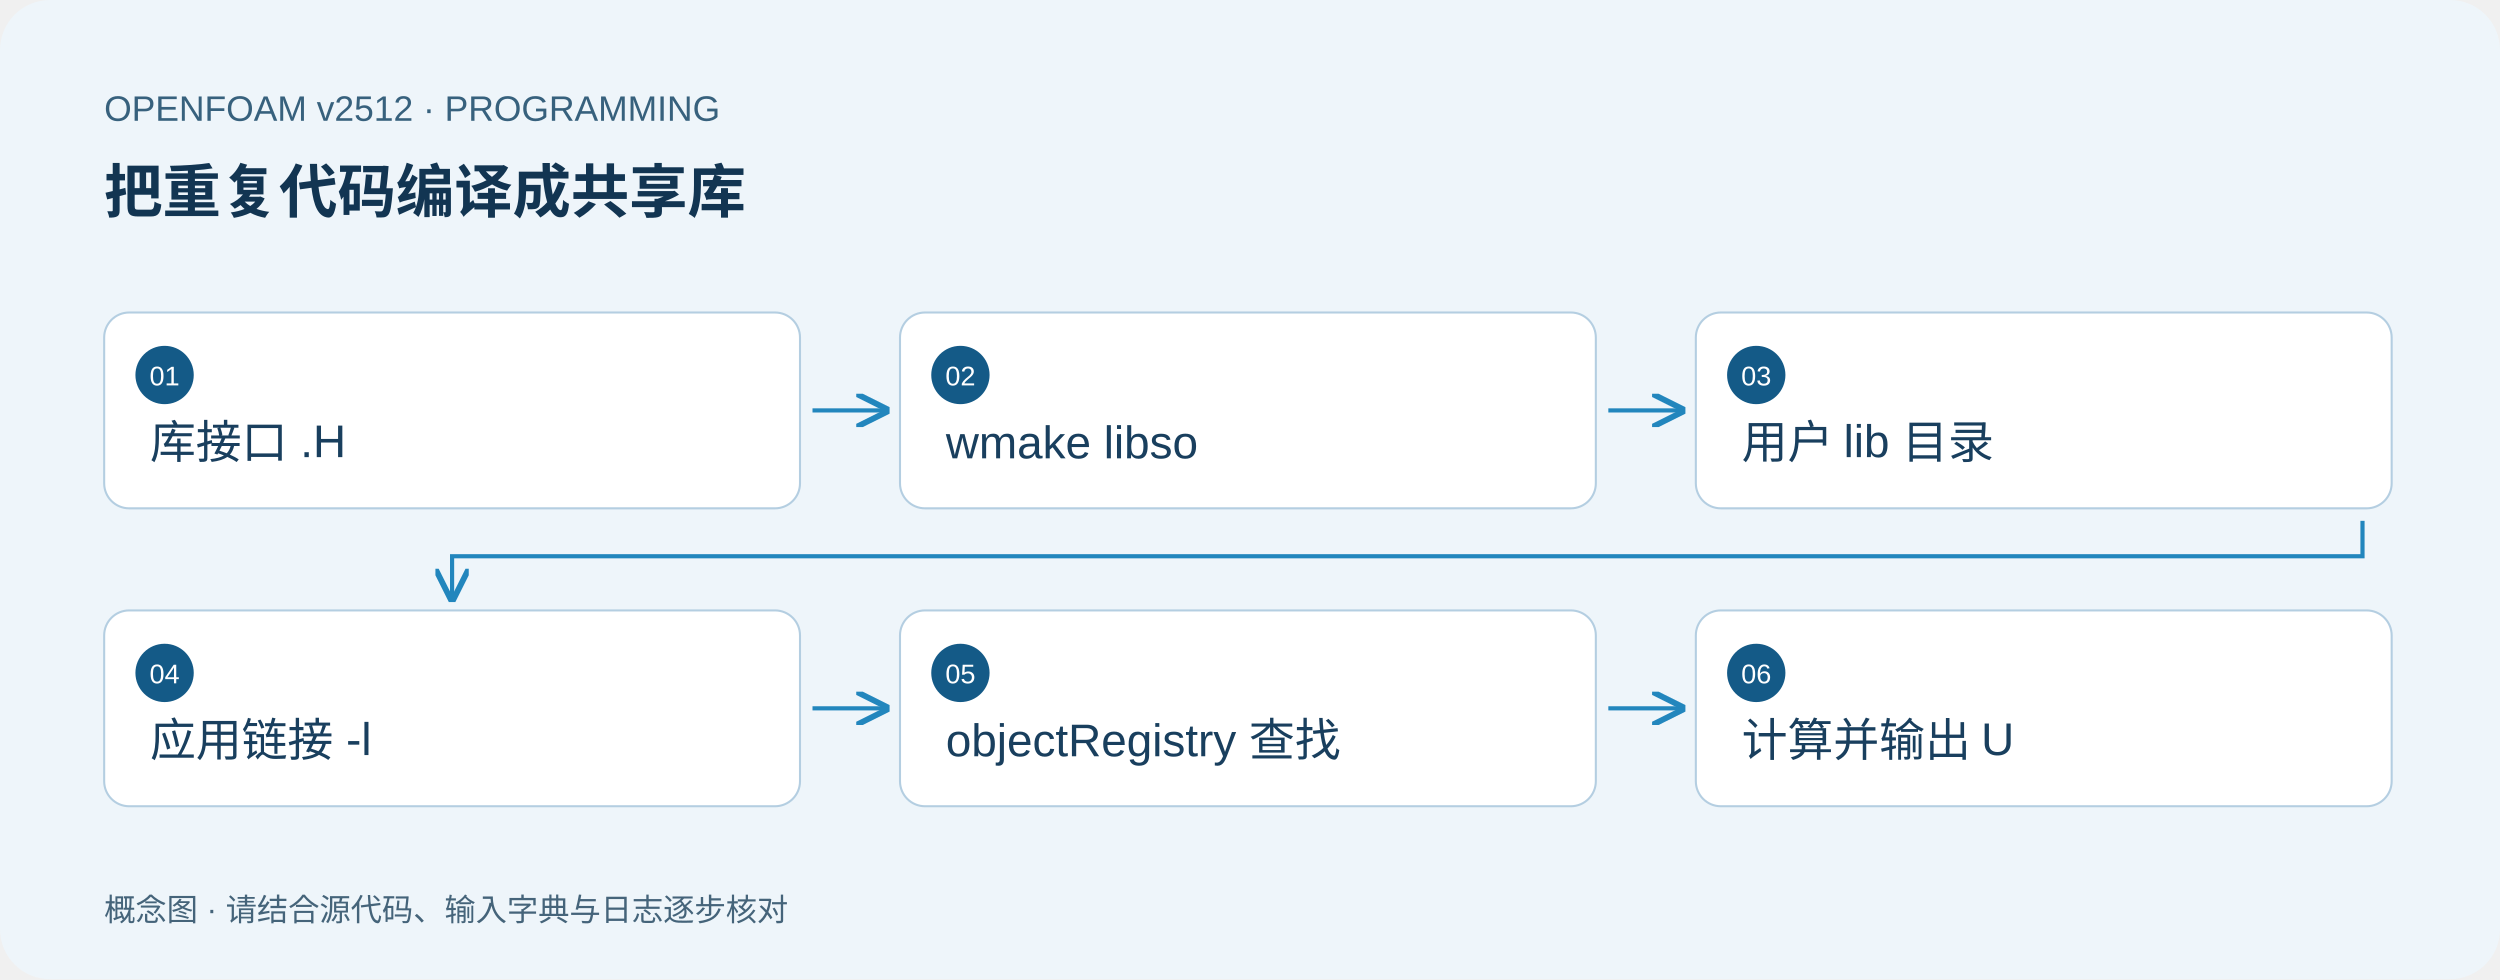
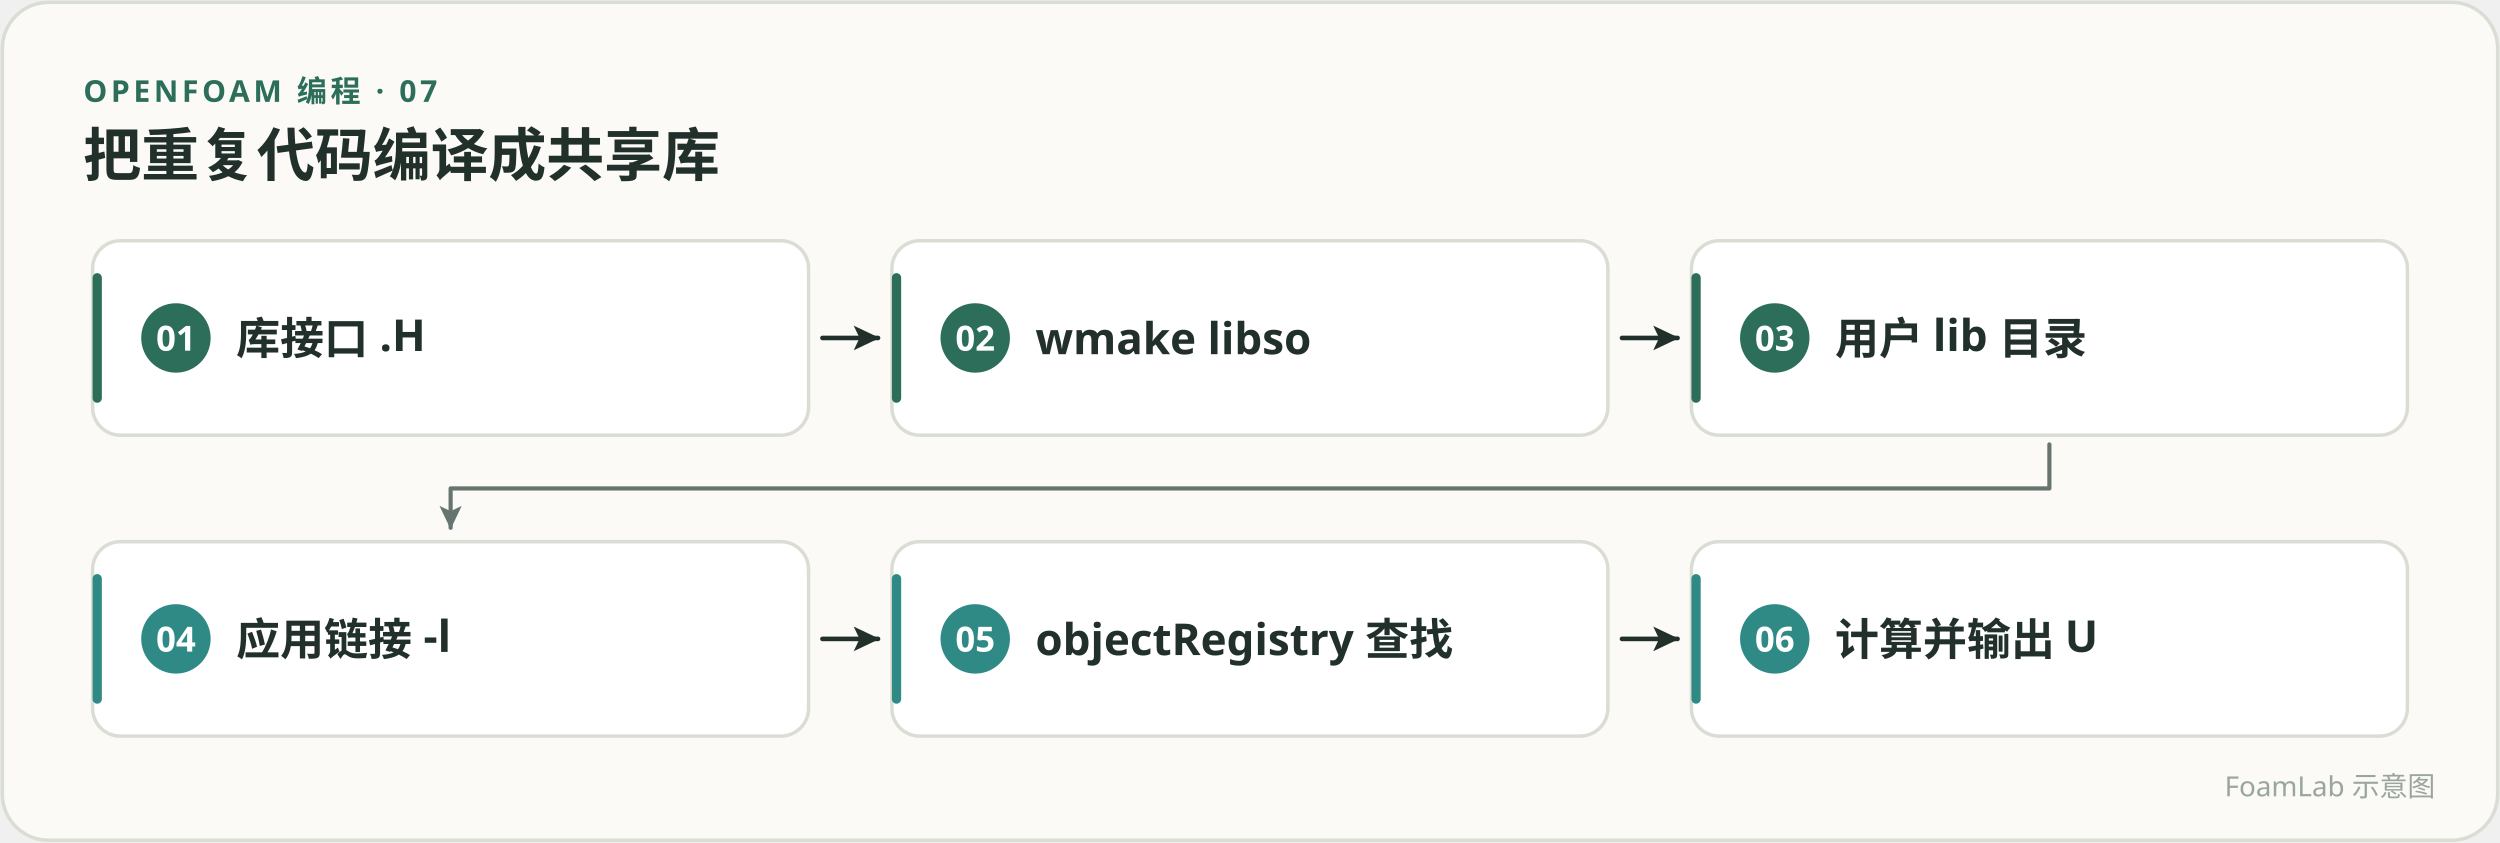
- <svg xmlns="http://www.w3.org/2000/svg" width="1200" height="470" viewBox="0 0 1200 470" role="img" aria-labelledby="title desc">
+ <svg xmlns="http://www.w3.org/2000/svg" width="1080" height="364" viewBox="0 0 1080 364" role="img" aria-label="把重复代码编译成共享库">
  <defs>
-     <marker id="a" markerWidth="8" markerHeight="8" refX="7" refY="4" orient="auto">
-       <path d="M0,0 L8,4 L0,8" fill="none" stroke="#2286bd" stroke-width="1.4" />
+     <marker id="a-ink" viewBox="0 0 10 10" refX="8.5" refY="5" markerWidth="7" markerHeight="7" orient="auto-start-reverse">
+       <path d="M1 1.2 9 5 1 8.8 2.8 5z" fill="#22302c" />
    </marker>
+     <marker id="a-green" viewBox="0 0 10 10" refX="8.5" refY="5" markerWidth="7" markerHeight="7" orient="auto-start-reverse">
+       <path d="M1 1.2 9 5 1 8.8 2.8 5z" fill="#2c6e5a" />
+     </marker>
+     <marker id="a-teal" viewBox="0 0 10 10" refX="8.5" refY="5" markerWidth="7" markerHeight="7" orient="auto-start-reverse">
+       <path d="M1 1.2 9 5 1 8.8 2.8 5z" fill="#2f8a86" />
+     </marker>
+     <marker id="a-muted" viewBox="0 0 10 10" refX="8.5" refY="5" markerWidth="7" markerHeight="7" orient="auto-start-reverse">
+       <path d="M1 1.2 9 5 1 8.8 2.8 5z" fill="#66756f" />
+     </marker>
+     <marker id="a-amber" viewBox="0 0 10 10" refX="8.5" refY="5" markerWidth="7" markerHeight="7" orient="auto-start-reverse">
+       <path d="M1 1.2 9 5 1 8.8 2.8 5z" fill="#c98a2b" />
+     </marker>
+     <marker id="a-red" viewBox="0 0 10 10" refX="8.5" refY="5" markerWidth="7" markerHeight="7" orient="auto-start-reverse">
+       <path d="M1 1.2 9 5 1 8.8 2.8 5z" fill="#c8553d" />
+     </marker>
+     <marker id="a-blue" viewBox="0 0 10 10" refX="8.5" refY="5" markerWidth="7" markerHeight="7" orient="auto-start-reverse">
+       <path d="M1 1.2 9 5 1 8.8 2.8 5z" fill="#3b78b5" />
+     </marker>
+     <pattern id="hatch" width="8" height="8" patternUnits="userSpaceOnUse" patternTransform="rotate(45)">
+       <path d="M0 0v8" stroke="#66756f" stroke-width="1.6" />
+     </pattern>
  </defs>
-   <rect width="1200" height="470" rx="24" fill="#eef5fa" />
-   <text x="50" y="58" font-family="Arial,sans-serif" font-size="17" fill="#37617d">OPENFOAM v2512 · PROGRAMMING</text>
-   <text x="50" y="102" font-family="Arial,Microsoft YaHei,sans-serif" font-size="28" font-weight="700" fill="#123552">把重复代码编译成共享库</text>
-   <rect x="50" y="150" width="334" height="94" rx="12" fill="white" stroke="#b4cee1" />
-   <circle cx="79" cy="180" r="14" fill="#145a87" />
-   <text x="79" y="185" text-anchor="middle" fill="white" font-size="13" font-family="Arial">01</text>
-   <text x="72" y="220" font-family="Arial,Microsoft YaHei,sans-serif" font-size="22" fill="#193f5e">库接口 .H</text>
-   <path d="M390,197 H425" stroke="#2286bd" stroke-width="2" fill="none" marker-end="url(#a)" />
-   <rect x="432" y="150" width="334" height="94" rx="12" fill="white" stroke="#b4cee1" />
-   <circle cx="461" cy="180" r="14" fill="#145a87" />
-   <text x="461" y="185" text-anchor="middle" fill="white" font-size="13" font-family="Arial">02</text>
-   <text x="454" y="220" font-family="Arial,Microsoft YaHei,sans-serif" font-size="22" fill="#193f5e">wmake libso</text>
-   <path d="M772,197 H807" stroke="#2286bd" stroke-width="2" fill="none" marker-end="url(#a)" />
-   <rect x="814" y="150" width="334" height="94" rx="12" fill="white" stroke="#b4cee1" />
-   <circle cx="843" cy="180" r="14" fill="#145a87" />
-   <text x="843" y="185" text-anchor="middle" fill="white" font-size="13" font-family="Arial">03</text>
-   <text x="836" y="220" font-family="Arial,Microsoft YaHei,sans-serif" font-size="22" fill="#193f5e">用户 lib 目录</text>
-   <rect x="50" y="293" width="334" height="94" rx="12" fill="white" stroke="#b4cee1" />
-   <circle cx="79" cy="323" r="14" fill="#145a87" />
-   <text x="79" y="328" text-anchor="middle" fill="white" font-size="13" font-family="Arial">04</text>
-   <text x="72" y="363" font-family="Arial,Microsoft YaHei,sans-serif" font-size="22" fill="#193f5e">应用链接 -l</text>
-   <path d="M390,340 H425" stroke="#2286bd" stroke-width="2" fill="none" marker-end="url(#a)" />
-   <rect x="432" y="293" width="334" height="94" rx="12" fill="white" stroke="#b4cee1" />
-   <circle cx="461" cy="323" r="14" fill="#145a87" />
-   <text x="461" y="328" text-anchor="middle" fill="white" font-size="13" font-family="Arial">05</text>
-   <text x="454" y="363" font-family="Arial,Microsoft YaHei,sans-serif" font-size="22" fill="#193f5e">objectRegistry 查找</text>
-   <path d="M772,340 H807" stroke="#2286bd" stroke-width="2" fill="none" marker-end="url(#a)" />
-   <rect x="814" y="293" width="334" height="94" rx="12" fill="white" stroke="#b4cee1" />
-   <circle cx="843" cy="323" r="14" fill="#145a87" />
-   <text x="843" y="328" text-anchor="middle" fill="white" font-size="13" font-family="Arial">06</text>
-   <text x="836" y="363" font-family="Arial,Microsoft YaHei,sans-serif" font-size="22" fill="#193f5e">计算并输出 U</text>
-   <path d="M1134,250 V267 H217 V287" fill="none" stroke="#2286bd" stroke-width="2" marker-end="url(#a)" />
-   <text x="50" y="442" font-family="Arial,Microsoft YaHei,sans-serif" font-size="15" fill="#45647a">概念图 · 请结合源代码、输入字典与日志逐步核对</text>
+   <style>text{font-family:'Noto Sans SC','PingFang SC','Microsoft YaHei','Source Han Sans SC',sans-serif;fill:#22302c}.t{font-size:19px}.tb{font-size:19px;font-weight:700}.s{font-size:16px;fill:#66756f}
+ .h{font-size:25px;font-weight:700}.k{font-size:13px;fill:#2c6e5a;font-weight:700;letter-spacing:.12em}.m{font-family:'Cascadia Code','JetBrains Mono',Consolas,'DejaVu Sans Mono',monospace;font-size:16px}.mb{font-family:'Cascadia Code','JetBrains Mono',Consolas,'DejaVu Sans Mono',monospace;font-size:17px;font-weight:700}
+ .tag{font-size:12px;fill:#9aa59f}.c{text-anchor:middle}.e{text-anchor:end}.w{fill:#fff}</style>
+   <rect x="1" y="1" width="1078" height="362" rx="20" fill="#fbfaf6" stroke="#d9ddd3" stroke-width="1.5" />
+   <text x="36.0" y="44.0" class="k">OPENFOAM 编程 · 07</text>
+   <text x="36.0" y="76.0" class="h">把重复代码编译成共享库</text>
+   <rect x="40.0" y="104.0" width="309.3" height="84.0" rx="12" fill="#ffffff" stroke="#d9ddd3" stroke-width="1.5" />
+   <rect x="40.0" y="118.0" width="4" height="56.0" rx="2" fill="#2c6e5a" />
+   <circle cx="76.0" cy="146.0" r="15" fill="#2c6e5a" stroke="none" stroke-width="0" />
+   <text x="76.0" y="151.5" class="tb w" text-anchor="middle" style="font-size:15px;fill:#fff">01</text>
+   <text x="102.0" y="153.0" class="tb">库接口 .H</text>
+   <line x1="355.3" y1="146.0" x2="379.3" y2="146.0" stroke="#22302c" stroke-width="2" stroke-linecap="round" marker-end="url(#a-ink)" />
+   <rect x="385.3" y="104.0" width="309.3" height="84.0" rx="12" fill="#ffffff" stroke="#d9ddd3" stroke-width="1.5" />
+   <rect x="385.3" y="118.0" width="4" height="56.0" rx="2" fill="#2c6e5a" />
+   <circle cx="421.3" cy="146.0" r="15" fill="#2c6e5a" stroke="none" stroke-width="0" />
+   <text x="421.3" y="151.5" class="tb w" text-anchor="middle" style="font-size:15px;fill:#fff">02</text>
+   <text x="447.3" y="153.0" class="tb">wmake libso</text>
+   <line x1="700.7" y1="146.0" x2="724.7" y2="146.0" stroke="#22302c" stroke-width="2" stroke-linecap="round" marker-end="url(#a-ink)" />
+   <rect x="730.7" y="104.0" width="309.3" height="84.0" rx="12" fill="#ffffff" stroke="#d9ddd3" stroke-width="1.5" />
+   <rect x="730.7" y="118.0" width="4" height="56.0" rx="2" fill="#2c6e5a" />
+   <circle cx="766.7" cy="146.0" r="15" fill="#2c6e5a" stroke="none" stroke-width="0" />
+   <text x="766.7" y="151.5" class="tb w" text-anchor="middle" style="font-size:15px;fill:#fff">03</text>
+   <text x="792.7" y="153.0" class="tb">用户 lib 目录</text>
+   <path d="M885.333 192 V211 H194.667 V228" fill="none" stroke="#66756f" stroke-width="1.8" stroke-linecap="round" stroke-linejoin="round" marker-end="url(#a-muted)" />
+   <rect x="40.0" y="234.0" width="309.3" height="84.0" rx="12" fill="#ffffff" stroke="#d9ddd3" stroke-width="1.5" />
+   <rect x="40.0" y="248.0" width="4" height="56.0" rx="2" fill="#2f8a86" />
+   <circle cx="76.0" cy="276.0" r="15" fill="#2f8a86" stroke="none" stroke-width="0" />
+   <text x="76.0" y="281.5" class="tb w" text-anchor="middle" style="font-size:15px;fill:#fff">04</text>
+   <text x="102.0" y="283.0" class="tb">应用链接 -l</text>
+   <line x1="355.3" y1="276.0" x2="379.3" y2="276.0" stroke="#22302c" stroke-width="2" stroke-linecap="round" marker-end="url(#a-ink)" />
+   <rect x="385.3" y="234.0" width="309.3" height="84.0" rx="12" fill="#ffffff" stroke="#d9ddd3" stroke-width="1.5" />
+   <rect x="385.3" y="248.0" width="4" height="56.0" rx="2" fill="#2f8a86" />
+   <circle cx="421.3" cy="276.0" r="15" fill="#2f8a86" stroke="none" stroke-width="0" />
+   <text x="421.3" y="281.5" class="tb w" text-anchor="middle" style="font-size:15px;fill:#fff">05</text>
+   <text x="447.3" y="283.0" class="tb">objectRegistry 查找</text>
+   <line x1="700.7" y1="276.0" x2="724.7" y2="276.0" stroke="#22302c" stroke-width="2" stroke-linecap="round" marker-end="url(#a-ink)" />
+   <rect x="730.7" y="234.0" width="309.3" height="84.0" rx="12" fill="#ffffff" stroke="#d9ddd3" stroke-width="1.5" />
+   <rect x="730.7" y="248.0" width="4" height="56.0" rx="2" fill="#2f8a86" />
+   <circle cx="766.7" cy="276.0" r="15" fill="#2f8a86" stroke="none" stroke-width="0" />
+   <text x="766.7" y="281.5" class="tb w" text-anchor="middle" style="font-size:15px;fill:#fff">06</text>
+   <text x="792.7" y="283.0" class="tb">计算并输出 U</text>
+   <text x="1052.0" y="344.0" class="tag" text-anchor="end">FoamLab 示意图</text>
</svg>
